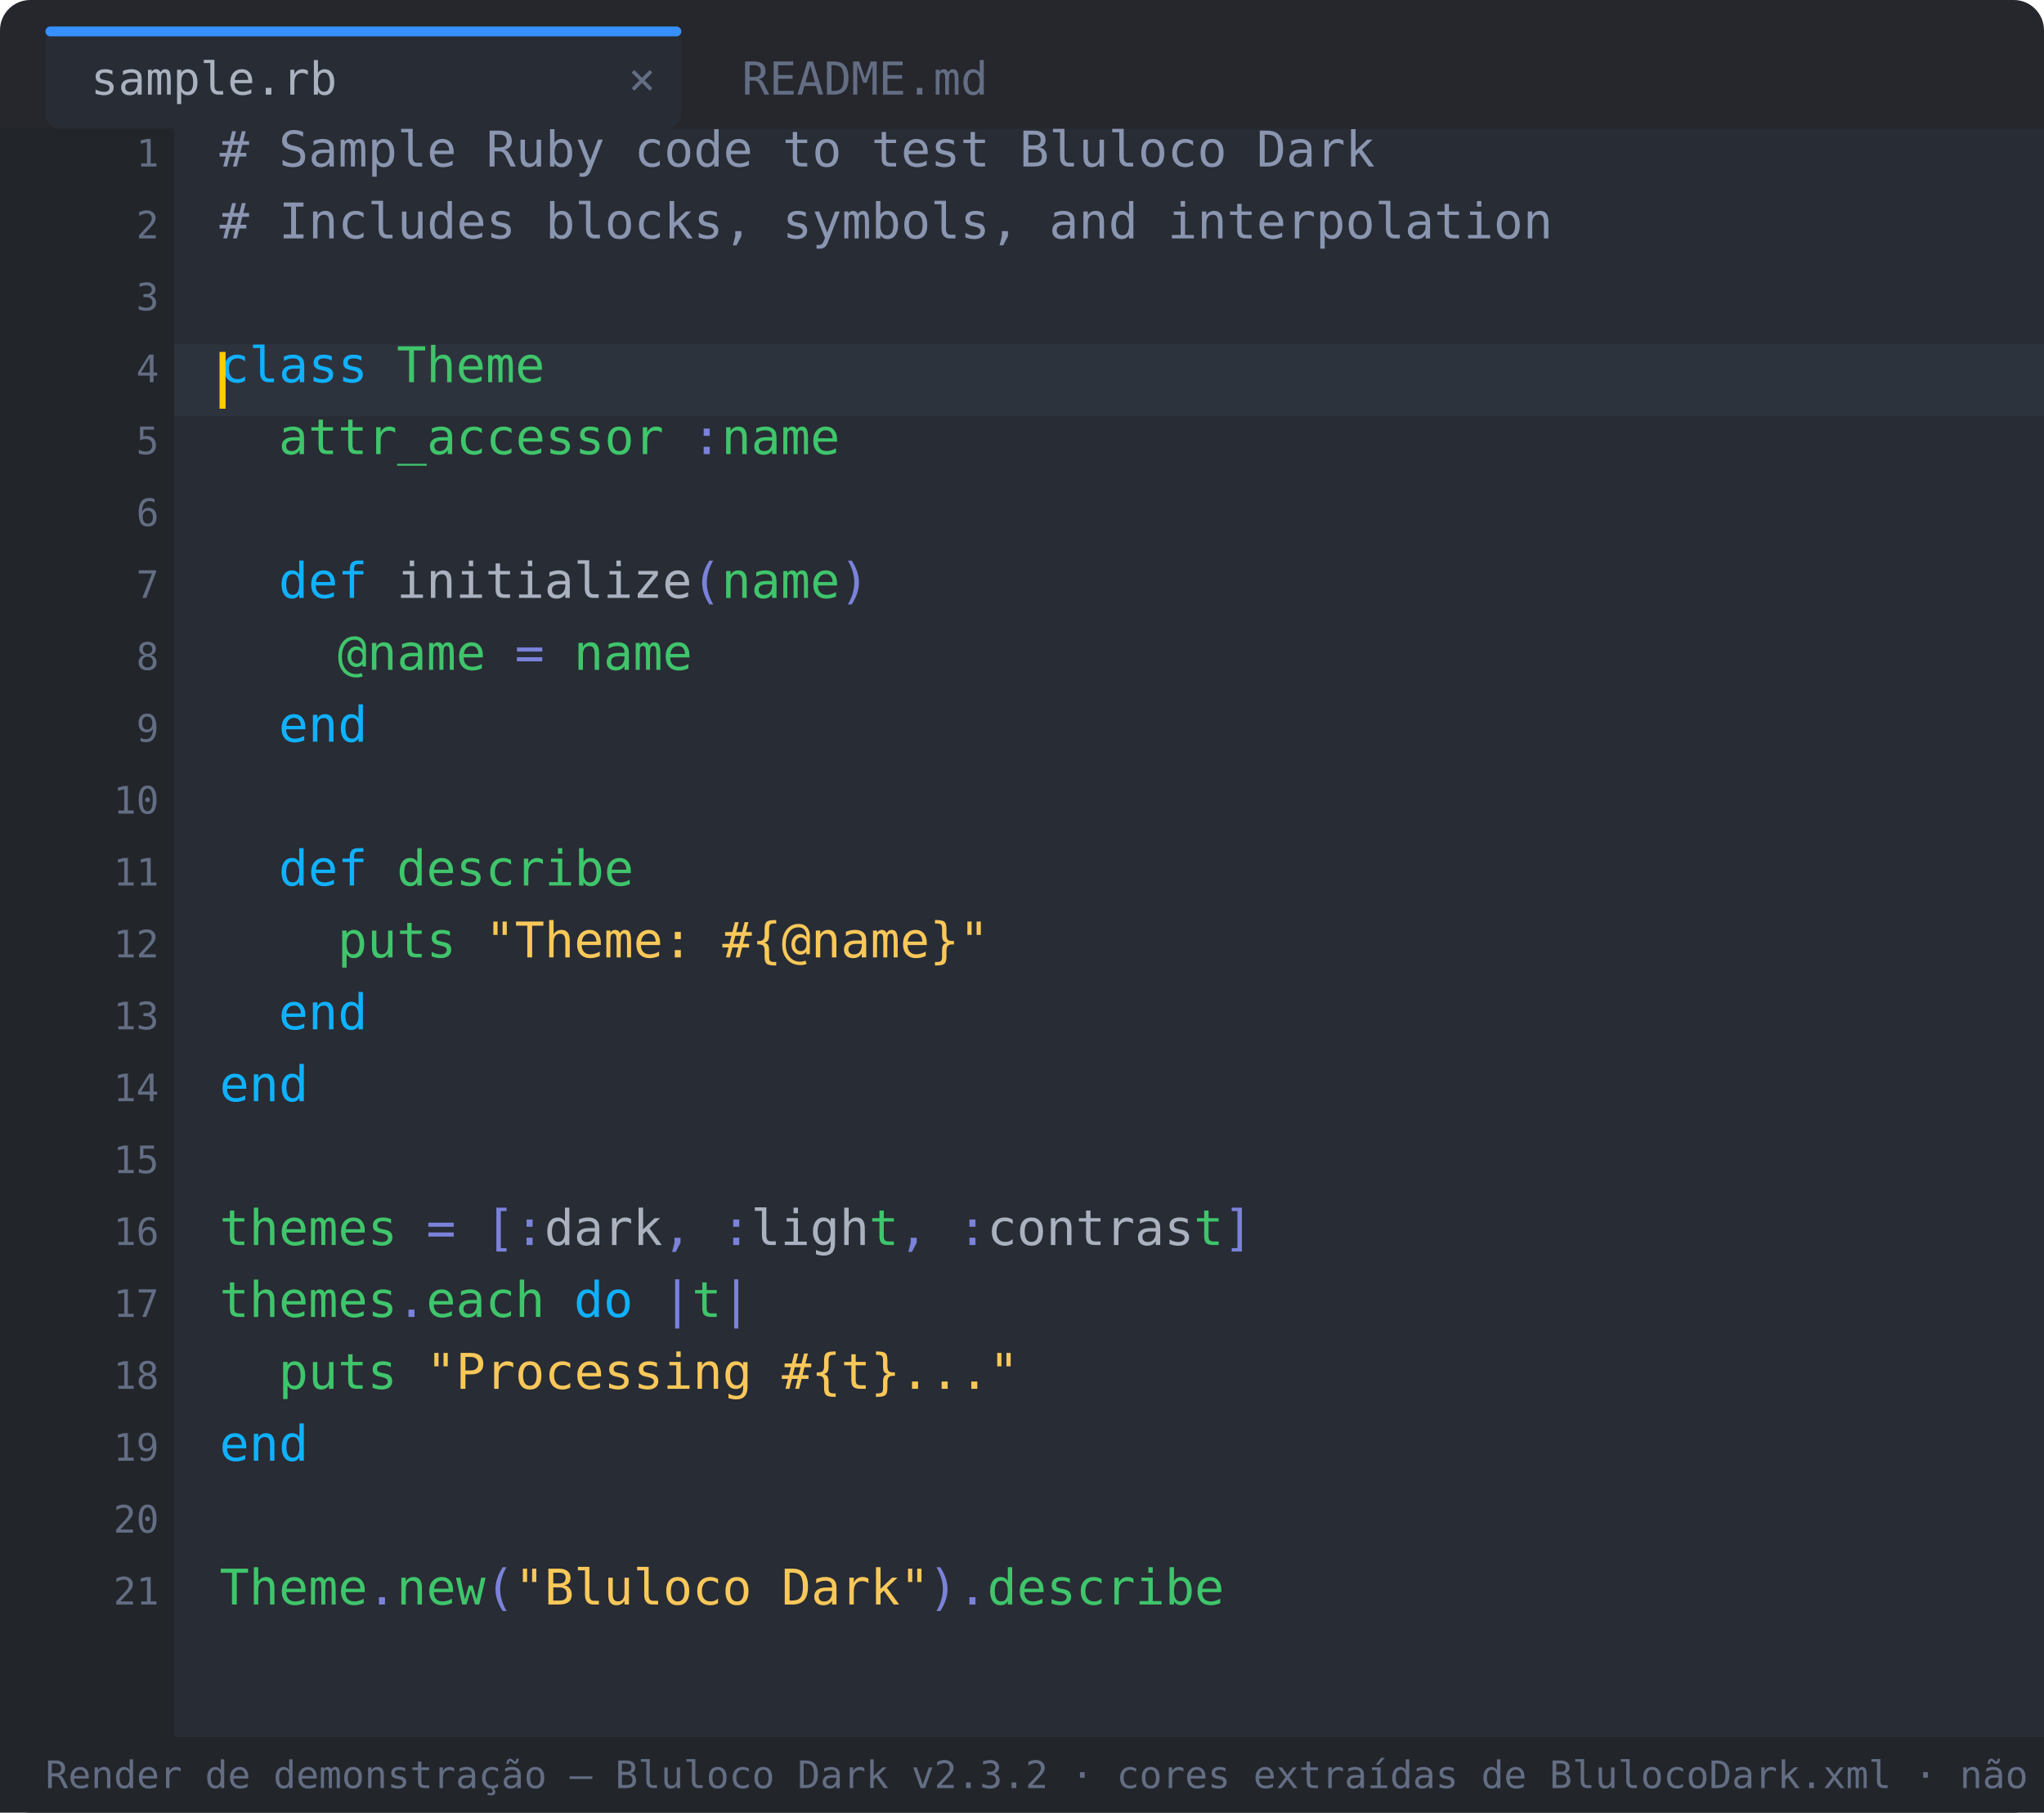
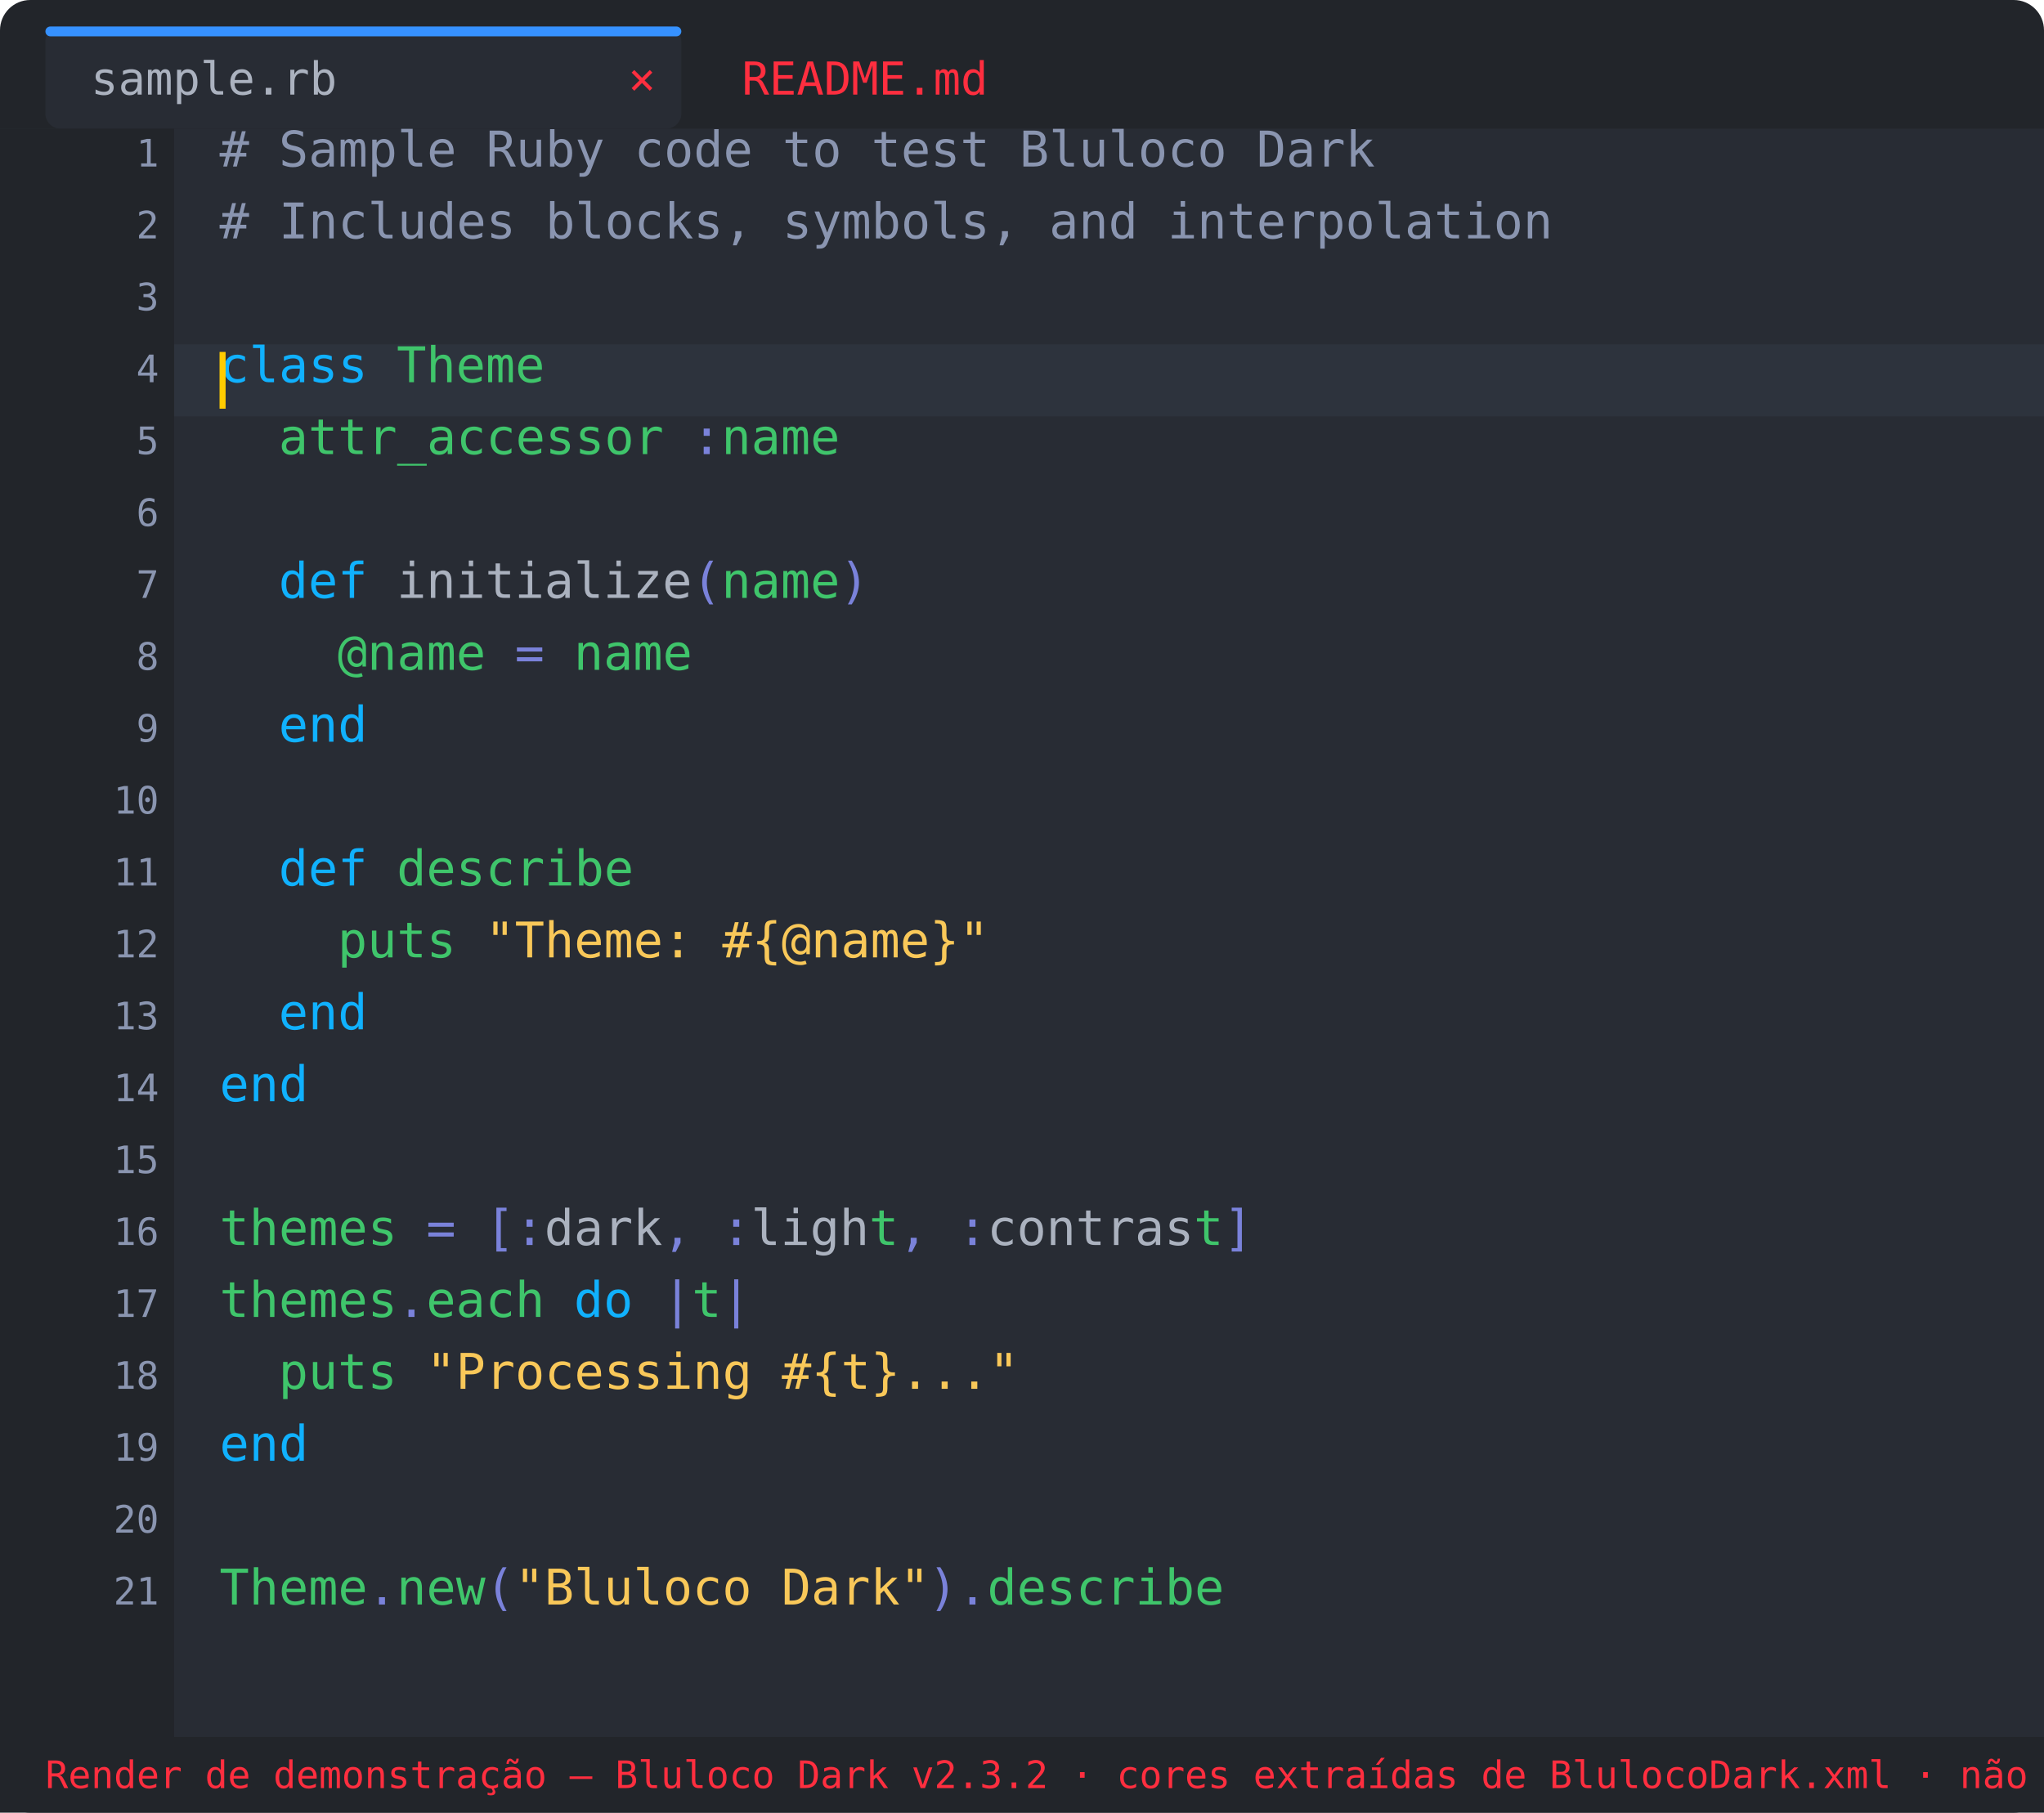
<svg xmlns="http://www.w3.org/2000/svg" width="540" height="479" viewBox="0 0 540 479">
-   <rect width="540" height="479" rx="8" fill="#25272D" />
+   <rect width="540" height="479" rx="8" fill="#22252A" />
  <rect x="12" y="7" width="168" height="27" rx="4" fill="#282C34" />
  <rect x="12" y="7" width="168" height="2.6" rx="1.3" fill="#3691FF" />
  <text x="24" y="25" font-size="12" fill="#ABB2BF" font-family="Consolas,'DejaVu Sans Mono',Menlo,monospace">sample.rb</text>
-   <text x="166" y="25" font-size="12" fill="#636D83" font-family="Consolas,monospace">×</text>
-   <text x="196" y="25" font-size="12" fill="#636D83" font-family="Consolas,'DejaVu Sans Mono',Menlo,monospace">README.md</text>
+   <text x="166" y="25" font-size="12" fill="#FF2E3F" font-family="Consolas,monospace">×</text>
+   <text x="196" y="25" font-size="12" fill="#FF2E3F" font-family="Consolas,'DejaVu Sans Mono',Menlo,monospace">README.md</text>
  <rect x="0" y="34" width="540" height="425" fill="#282C34" />
  <rect x="0" y="34" width="46" height="425" fill="#22252A" />
  <rect x="46" y="91" width="494" height="19" fill="#2D333D" />
-   <text x="42" y="44" font-size="10" fill="#636D83" text-anchor="end" font-family="Consolas,'DejaVu Sans Mono',Menlo,monospace">1</text>
-   <text x="42" y="63" font-size="10" fill="#636D83" text-anchor="end" font-family="Consolas,'DejaVu Sans Mono',Menlo,monospace">2</text>
-   <text x="42" y="82" font-size="10" fill="#636D83" text-anchor="end" font-family="Consolas,'DejaVu Sans Mono',Menlo,monospace">3</text>
-   <text x="42" y="101" font-size="10" fill="#636D83" text-anchor="end" font-family="Consolas,'DejaVu Sans Mono',Menlo,monospace">4</text>
-   <text x="42" y="120" font-size="10" fill="#636D83" text-anchor="end" font-family="Consolas,'DejaVu Sans Mono',Menlo,monospace">5</text>
-   <text x="42" y="139" font-size="10" fill="#636D83" text-anchor="end" font-family="Consolas,'DejaVu Sans Mono',Menlo,monospace">6</text>
-   <text x="42" y="158" font-size="10" fill="#636D83" text-anchor="end" font-family="Consolas,'DejaVu Sans Mono',Menlo,monospace">7</text>
-   <text x="42" y="177" font-size="10" fill="#636D83" text-anchor="end" font-family="Consolas,'DejaVu Sans Mono',Menlo,monospace">8</text>
-   <text x="42" y="196" font-size="10" fill="#636D83" text-anchor="end" font-family="Consolas,'DejaVu Sans Mono',Menlo,monospace">9</text>
-   <text x="42" y="215" font-size="10" fill="#636D83" text-anchor="end" font-family="Consolas,'DejaVu Sans Mono',Menlo,monospace">10</text>
-   <text x="42" y="234" font-size="10" fill="#636D83" text-anchor="end" font-family="Consolas,'DejaVu Sans Mono',Menlo,monospace">11</text>
-   <text x="42" y="253" font-size="10" fill="#636D83" text-anchor="end" font-family="Consolas,'DejaVu Sans Mono',Menlo,monospace">12</text>
-   <text x="42" y="272" font-size="10" fill="#636D83" text-anchor="end" font-family="Consolas,'DejaVu Sans Mono',Menlo,monospace">13</text>
-   <text x="42" y="291" font-size="10" fill="#636D83" text-anchor="end" font-family="Consolas,'DejaVu Sans Mono',Menlo,monospace">14</text>
-   <text x="42" y="310" font-size="10" fill="#636D83" text-anchor="end" font-family="Consolas,'DejaVu Sans Mono',Menlo,monospace">15</text>
-   <text x="42" y="329" font-size="10" fill="#636D83" text-anchor="end" font-family="Consolas,'DejaVu Sans Mono',Menlo,monospace">16</text>
-   <text x="42" y="348" font-size="10" fill="#636D83" text-anchor="end" font-family="Consolas,'DejaVu Sans Mono',Menlo,monospace">17</text>
-   <text x="42" y="367" font-size="10" fill="#636D83" text-anchor="end" font-family="Consolas,'DejaVu Sans Mono',Menlo,monospace">18</text>
-   <text x="42" y="386" font-size="10" fill="#636D83" text-anchor="end" font-family="Consolas,'DejaVu Sans Mono',Menlo,monospace">19</text>
-   <text x="42" y="405" font-size="10" fill="#636D83" text-anchor="end" font-family="Consolas,'DejaVu Sans Mono',Menlo,monospace">20</text>
-   <text x="42" y="424" font-size="10" fill="#636D83" text-anchor="end" font-family="Consolas,'DejaVu Sans Mono',Menlo,monospace">21</text>
+   <text x="42" y="44" font-size="10" fill="#8A95B0" text-anchor="end" font-family="Consolas,'DejaVu Sans Mono',Menlo,monospace">1</text>
+   <text x="42" y="63" font-size="10" fill="#8A95B0" text-anchor="end" font-family="Consolas,'DejaVu Sans Mono',Menlo,monospace">2</text>
+   <text x="42" y="82" font-size="10" fill="#8A95B0" text-anchor="end" font-family="Consolas,'DejaVu Sans Mono',Menlo,monospace">3</text>
+   <text x="42" y="101" font-size="10" fill="#8A95B0" text-anchor="end" font-family="Consolas,'DejaVu Sans Mono',Menlo,monospace">4</text>
+   <text x="42" y="120" font-size="10" fill="#8A95B0" text-anchor="end" font-family="Consolas,'DejaVu Sans Mono',Menlo,monospace">5</text>
+   <text x="42" y="139" font-size="10" fill="#8A95B0" text-anchor="end" font-family="Consolas,'DejaVu Sans Mono',Menlo,monospace">6</text>
+   <text x="42" y="158" font-size="10" fill="#8A95B0" text-anchor="end" font-family="Consolas,'DejaVu Sans Mono',Menlo,monospace">7</text>
+   <text x="42" y="177" font-size="10" fill="#8A95B0" text-anchor="end" font-family="Consolas,'DejaVu Sans Mono',Menlo,monospace">8</text>
+   <text x="42" y="196" font-size="10" fill="#8A95B0" text-anchor="end" font-family="Consolas,'DejaVu Sans Mono',Menlo,monospace">9</text>
+   <text x="42" y="215" font-size="10" fill="#8A95B0" text-anchor="end" font-family="Consolas,'DejaVu Sans Mono',Menlo,monospace">10</text>
+   <text x="42" y="234" font-size="10" fill="#8A95B0" text-anchor="end" font-family="Consolas,'DejaVu Sans Mono',Menlo,monospace">11</text>
+   <text x="42" y="253" font-size="10" fill="#8A95B0" text-anchor="end" font-family="Consolas,'DejaVu Sans Mono',Menlo,monospace">12</text>
+   <text x="42" y="272" font-size="10" fill="#8A95B0" text-anchor="end" font-family="Consolas,'DejaVu Sans Mono',Menlo,monospace">13</text>
+   <text x="42" y="291" font-size="10" fill="#8A95B0" text-anchor="end" font-family="Consolas,'DejaVu Sans Mono',Menlo,monospace">14</text>
+   <text x="42" y="310" font-size="10" fill="#8A95B0" text-anchor="end" font-family="Consolas,'DejaVu Sans Mono',Menlo,monospace">15</text>
+   <text x="42" y="329" font-size="10" fill="#8A95B0" text-anchor="end" font-family="Consolas,'DejaVu Sans Mono',Menlo,monospace">16</text>
+   <text x="42" y="348" font-size="10" fill="#8A95B0" text-anchor="end" font-family="Consolas,'DejaVu Sans Mono',Menlo,monospace">17</text>
+   <text x="42" y="367" font-size="10" fill="#8A95B0" text-anchor="end" font-family="Consolas,'DejaVu Sans Mono',Menlo,monospace">18</text>
+   <text x="42" y="386" font-size="10" fill="#8A95B0" text-anchor="end" font-family="Consolas,'DejaVu Sans Mono',Menlo,monospace">19</text>
+   <text x="42" y="405" font-size="10" fill="#8A95B0" text-anchor="end" font-family="Consolas,'DejaVu Sans Mono',Menlo,monospace">20</text>
+   <text x="42" y="424" font-size="10" fill="#8A95B0" text-anchor="end" font-family="Consolas,'DejaVu Sans Mono',Menlo,monospace">21</text>
  <text font-size="13" x="58.0" y="44" fill="#8A95B0" textLength="304.2" lengthAdjust="spacingAndGlyphs" font-family="Consolas,'DejaVu Sans Mono',Menlo,monospace" data-style-id="2"># Sample Ruby code to test Bluloco Dark</text>
  <text font-size="13" x="58.0" y="63" fill="#8A95B0" textLength="351.0" lengthAdjust="spacingAndGlyphs" font-family="Consolas,'DejaVu Sans Mono',Menlo,monospace" data-style-id="2"># Includes blocks, symbols, and interpolation</text>
  <text font-size="13" x="58.0" y="101" fill="#10B1FE" textLength="39.0" lengthAdjust="spacingAndGlyphs" font-family="Consolas,'DejaVu Sans Mono',Menlo,monospace" data-style-id="5">class</text>
  <text font-size="13" x="97.0" y="101" fill="#ABB2BF" textLength="7.8" lengthAdjust="spacingAndGlyphs" font-family="Consolas,'DejaVu Sans Mono',Menlo,monospace" data-style-id="0"> </text>
  <text font-size="13" x="104.8" y="101" fill="#3FC56B" textLength="39.0" lengthAdjust="spacingAndGlyphs" font-family="Consolas,'DejaVu Sans Mono',Menlo,monospace" data-style-id="11">Theme</text>
  <text font-size="13" x="58.0" y="120" fill="#ABB2BF" textLength="7.8" lengthAdjust="spacingAndGlyphs" font-family="Consolas,'DejaVu Sans Mono',Menlo,monospace" data-style-id="0"> </text>
  <text font-size="13" x="65.8" y="120" fill="#ABB2BF" textLength="7.8" lengthAdjust="spacingAndGlyphs" font-family="Consolas,'DejaVu Sans Mono',Menlo,monospace" data-style-id="0"> </text>
  <text font-size="13" x="73.6" y="120" fill="#3FC56B" textLength="101.4" lengthAdjust="spacingAndGlyphs" font-family="Consolas,'DejaVu Sans Mono',Menlo,monospace" data-style-id="11">attr_accessor</text>
  <text font-size="13" x="175.0" y="120" fill="#ABB2BF" textLength="7.8" lengthAdjust="spacingAndGlyphs" font-family="Consolas,'DejaVu Sans Mono',Menlo,monospace" data-style-id="0"> </text>
  <text font-size="13" x="182.8" y="120" fill="#7A82DA" textLength="7.8" lengthAdjust="spacingAndGlyphs" font-family="Consolas,'DejaVu Sans Mono',Menlo,monospace" data-style-id="10">:</text>
  <text font-size="13" x="190.6" y="120" fill="#3FC56B" textLength="31.2" lengthAdjust="spacingAndGlyphs" font-family="Consolas,'DejaVu Sans Mono',Menlo,monospace" data-style-id="11">name</text>
  <text font-size="13" x="58.0" y="158" fill="#ABB2BF" textLength="7.8" lengthAdjust="spacingAndGlyphs" font-family="Consolas,'DejaVu Sans Mono',Menlo,monospace" data-style-id="0"> </text>
  <text font-size="13" x="65.8" y="158" fill="#ABB2BF" textLength="7.8" lengthAdjust="spacingAndGlyphs" font-family="Consolas,'DejaVu Sans Mono',Menlo,monospace" data-style-id="0"> </text>
  <text font-size="13" x="73.6" y="158" fill="#10B1FE" textLength="23.4" lengthAdjust="spacingAndGlyphs" font-family="Consolas,'DejaVu Sans Mono',Menlo,monospace" data-style-id="5">def</text>
  <text font-size="13" x="97.0" y="158" fill="#ABB2BF" textLength="7.8" lengthAdjust="spacingAndGlyphs" font-family="Consolas,'DejaVu Sans Mono',Menlo,monospace" data-style-id="0"> </text>
  <text font-size="13" x="104.8" y="158" fill="#ABB2BF" textLength="7.8" lengthAdjust="spacingAndGlyphs" font-family="Consolas,'DejaVu Sans Mono',Menlo,monospace" data-style-id="0">i</text>
  <text font-size="13" x="112.6" y="158" fill="#ABB2BF" textLength="7.8" lengthAdjust="spacingAndGlyphs" font-family="Consolas,'DejaVu Sans Mono',Menlo,monospace" data-style-id="0">n</text>
  <text font-size="13" x="120.4" y="158" fill="#ABB2BF" textLength="7.8" lengthAdjust="spacingAndGlyphs" font-family="Consolas,'DejaVu Sans Mono',Menlo,monospace" data-style-id="0">i</text>
  <text font-size="13" x="128.2" y="158" fill="#ABB2BF" textLength="7.8" lengthAdjust="spacingAndGlyphs" font-family="Consolas,'DejaVu Sans Mono',Menlo,monospace" data-style-id="0">t</text>
  <text font-size="13" x="136.0" y="158" fill="#ABB2BF" textLength="7.8" lengthAdjust="spacingAndGlyphs" font-family="Consolas,'DejaVu Sans Mono',Menlo,monospace" data-style-id="0">i</text>
  <text font-size="13" x="143.8" y="158" fill="#ABB2BF" textLength="7.8" lengthAdjust="spacingAndGlyphs" font-family="Consolas,'DejaVu Sans Mono',Menlo,monospace" data-style-id="0">a</text>
  <text font-size="13" x="151.6" y="158" fill="#ABB2BF" textLength="7.8" lengthAdjust="spacingAndGlyphs" font-family="Consolas,'DejaVu Sans Mono',Menlo,monospace" data-style-id="0">l</text>
  <text font-size="13" x="159.4" y="158" fill="#ABB2BF" textLength="7.8" lengthAdjust="spacingAndGlyphs" font-family="Consolas,'DejaVu Sans Mono',Menlo,monospace" data-style-id="0">i</text>
  <text font-size="13" x="167.2" y="158" fill="#ABB2BF" textLength="7.8" lengthAdjust="spacingAndGlyphs" font-family="Consolas,'DejaVu Sans Mono',Menlo,monospace" data-style-id="0">z</text>
  <text font-size="13" x="175.0" y="158" fill="#ABB2BF" textLength="7.8" lengthAdjust="spacingAndGlyphs" font-family="Consolas,'DejaVu Sans Mono',Menlo,monospace" data-style-id="0">e</text>
  <text font-size="13" x="182.8" y="158" fill="#7A82DA" textLength="7.8" lengthAdjust="spacingAndGlyphs" font-family="Consolas,'DejaVu Sans Mono',Menlo,monospace" data-style-id="10">(</text>
  <text font-size="13" x="190.6" y="158" fill="#3FC56B" textLength="31.2" lengthAdjust="spacingAndGlyphs" font-family="Consolas,'DejaVu Sans Mono',Menlo,monospace" data-style-id="11">name</text>
  <text font-size="13" x="221.8" y="158" fill="#7A82DA" textLength="7.8" lengthAdjust="spacingAndGlyphs" font-family="Consolas,'DejaVu Sans Mono',Menlo,monospace" data-style-id="10">)</text>
  <text font-size="13" x="58.0" y="177" fill="#ABB2BF" textLength="7.8" lengthAdjust="spacingAndGlyphs" font-family="Consolas,'DejaVu Sans Mono',Menlo,monospace" data-style-id="0"> </text>
  <text font-size="13" x="65.8" y="177" fill="#ABB2BF" textLength="7.8" lengthAdjust="spacingAndGlyphs" font-family="Consolas,'DejaVu Sans Mono',Menlo,monospace" data-style-id="0"> </text>
  <text font-size="13" x="73.6" y="177" fill="#ABB2BF" textLength="7.8" lengthAdjust="spacingAndGlyphs" font-family="Consolas,'DejaVu Sans Mono',Menlo,monospace" data-style-id="0"> </text>
  <text font-size="13" x="81.4" y="177" fill="#ABB2BF" textLength="7.8" lengthAdjust="spacingAndGlyphs" font-family="Consolas,'DejaVu Sans Mono',Menlo,monospace" data-style-id="0"> </text>
  <text font-size="13" x="89.2" y="177" fill="#3FC56B" textLength="39.0" lengthAdjust="spacingAndGlyphs" font-family="Consolas,'DejaVu Sans Mono',Menlo,monospace" data-style-id="11">@name</text>
  <text font-size="13" x="128.2" y="177" fill="#ABB2BF" textLength="7.8" lengthAdjust="spacingAndGlyphs" font-family="Consolas,'DejaVu Sans Mono',Menlo,monospace" data-style-id="0"> </text>
  <text font-size="13" x="136.0" y="177" fill="#7A82DA" textLength="7.8" lengthAdjust="spacingAndGlyphs" font-family="Consolas,'DejaVu Sans Mono',Menlo,monospace" data-style-id="10">=</text>
  <text font-size="13" x="143.8" y="177" fill="#ABB2BF" textLength="7.8" lengthAdjust="spacingAndGlyphs" font-family="Consolas,'DejaVu Sans Mono',Menlo,monospace" data-style-id="0"> </text>
  <text font-size="13" x="151.6" y="177" fill="#3FC56B" textLength="31.2" lengthAdjust="spacingAndGlyphs" font-family="Consolas,'DejaVu Sans Mono',Menlo,monospace" data-style-id="11">name</text>
  <text font-size="13" x="58.0" y="196" fill="#ABB2BF" textLength="7.8" lengthAdjust="spacingAndGlyphs" font-family="Consolas,'DejaVu Sans Mono',Menlo,monospace" data-style-id="0"> </text>
  <text font-size="13" x="65.8" y="196" fill="#ABB2BF" textLength="7.8" lengthAdjust="spacingAndGlyphs" font-family="Consolas,'DejaVu Sans Mono',Menlo,monospace" data-style-id="0"> </text>
  <text font-size="13" x="73.6" y="196" fill="#10B1FE" textLength="23.4" lengthAdjust="spacingAndGlyphs" font-family="Consolas,'DejaVu Sans Mono',Menlo,monospace" data-style-id="5">end</text>
  <text font-size="13" x="58.0" y="234" fill="#ABB2BF" textLength="7.8" lengthAdjust="spacingAndGlyphs" font-family="Consolas,'DejaVu Sans Mono',Menlo,monospace" data-style-id="0"> </text>
  <text font-size="13" x="65.8" y="234" fill="#ABB2BF" textLength="7.8" lengthAdjust="spacingAndGlyphs" font-family="Consolas,'DejaVu Sans Mono',Menlo,monospace" data-style-id="0"> </text>
  <text font-size="13" x="73.6" y="234" fill="#10B1FE" textLength="23.4" lengthAdjust="spacingAndGlyphs" font-family="Consolas,'DejaVu Sans Mono',Menlo,monospace" data-style-id="5">def</text>
  <text font-size="13" x="97.0" y="234" fill="#ABB2BF" textLength="7.8" lengthAdjust="spacingAndGlyphs" font-family="Consolas,'DejaVu Sans Mono',Menlo,monospace" data-style-id="0"> </text>
  <text font-size="13" x="104.8" y="234" fill="#3FC56B" textLength="62.4" lengthAdjust="spacingAndGlyphs" font-family="Consolas,'DejaVu Sans Mono',Menlo,monospace" data-style-id="11">describe</text>
  <text font-size="13" x="58.0" y="253" fill="#ABB2BF" textLength="7.8" lengthAdjust="spacingAndGlyphs" font-family="Consolas,'DejaVu Sans Mono',Menlo,monospace" data-style-id="0"> </text>
  <text font-size="13" x="65.8" y="253" fill="#ABB2BF" textLength="7.8" lengthAdjust="spacingAndGlyphs" font-family="Consolas,'DejaVu Sans Mono',Menlo,monospace" data-style-id="0"> </text>
  <text font-size="13" x="73.6" y="253" fill="#ABB2BF" textLength="7.8" lengthAdjust="spacingAndGlyphs" font-family="Consolas,'DejaVu Sans Mono',Menlo,monospace" data-style-id="0"> </text>
  <text font-size="13" x="81.4" y="253" fill="#ABB2BF" textLength="7.8" lengthAdjust="spacingAndGlyphs" font-family="Consolas,'DejaVu Sans Mono',Menlo,monospace" data-style-id="0"> </text>
  <text font-size="13" x="89.2" y="253" fill="#3FC56B" textLength="31.2" lengthAdjust="spacingAndGlyphs" font-family="Consolas,'DejaVu Sans Mono',Menlo,monospace" data-style-id="11">puts</text>
  <text font-size="13" x="120.4" y="253" fill="#ABB2BF" textLength="7.8" lengthAdjust="spacingAndGlyphs" font-family="Consolas,'DejaVu Sans Mono',Menlo,monospace" data-style-id="0"> </text>
  <text font-size="13" x="128.2" y="253" fill="#F9C859" textLength="132.6" lengthAdjust="spacingAndGlyphs" font-family="Consolas,'DejaVu Sans Mono',Menlo,monospace" data-style-id="6">"Theme: #{@name}"</text>
  <text font-size="13" x="58.0" y="272" fill="#ABB2BF" textLength="7.8" lengthAdjust="spacingAndGlyphs" font-family="Consolas,'DejaVu Sans Mono',Menlo,monospace" data-style-id="0"> </text>
  <text font-size="13" x="65.8" y="272" fill="#ABB2BF" textLength="7.8" lengthAdjust="spacingAndGlyphs" font-family="Consolas,'DejaVu Sans Mono',Menlo,monospace" data-style-id="0"> </text>
  <text font-size="13" x="73.6" y="272" fill="#10B1FE" textLength="23.4" lengthAdjust="spacingAndGlyphs" font-family="Consolas,'DejaVu Sans Mono',Menlo,monospace" data-style-id="5">end</text>
  <text font-size="13" x="58.0" y="291" fill="#10B1FE" textLength="23.4" lengthAdjust="spacingAndGlyphs" font-family="Consolas,'DejaVu Sans Mono',Menlo,monospace" data-style-id="5">end</text>
  <text font-size="13" x="58.0" y="329" fill="#3FC56B" textLength="46.8" lengthAdjust="spacingAndGlyphs" font-family="Consolas,'DejaVu Sans Mono',Menlo,monospace" data-style-id="11">themes</text>
  <text font-size="13" x="104.8" y="329" fill="#ABB2BF" textLength="7.8" lengthAdjust="spacingAndGlyphs" font-family="Consolas,'DejaVu Sans Mono',Menlo,monospace" data-style-id="0"> </text>
  <text font-size="13" x="112.6" y="329" fill="#7A82DA" textLength="7.8" lengthAdjust="spacingAndGlyphs" font-family="Consolas,'DejaVu Sans Mono',Menlo,monospace" data-style-id="10">=</text>
  <text font-size="13" x="120.4" y="329" fill="#ABB2BF" textLength="7.8" lengthAdjust="spacingAndGlyphs" font-family="Consolas,'DejaVu Sans Mono',Menlo,monospace" data-style-id="0"> </text>
  <text font-size="13" x="128.2" y="329" fill="#7A82DA" textLength="7.8" lengthAdjust="spacingAndGlyphs" font-family="Consolas,'DejaVu Sans Mono',Menlo,monospace" data-style-id="10">[</text>
  <text font-size="13" x="136.0" y="329" fill="#7A82DA" textLength="7.8" lengthAdjust="spacingAndGlyphs" font-family="Consolas,'DejaVu Sans Mono',Menlo,monospace" data-style-id="10">:</text>
  <text font-size="13" x="143.8" y="329" fill="#ABB2BF" textLength="7.8" lengthAdjust="spacingAndGlyphs" font-family="Consolas,'DejaVu Sans Mono',Menlo,monospace" data-style-id="0">d</text>
  <text font-size="13" x="151.6" y="329" fill="#ABB2BF" textLength="7.8" lengthAdjust="spacingAndGlyphs" font-family="Consolas,'DejaVu Sans Mono',Menlo,monospace" data-style-id="0">a</text>
  <text font-size="13" x="159.4" y="329" fill="#ABB2BF" textLength="7.8" lengthAdjust="spacingAndGlyphs" font-family="Consolas,'DejaVu Sans Mono',Menlo,monospace" data-style-id="0">r</text>
  <text font-size="13" x="167.2" y="329" fill="#ABB2BF" textLength="7.8" lengthAdjust="spacingAndGlyphs" font-family="Consolas,'DejaVu Sans Mono',Menlo,monospace" data-style-id="0">k</text>
  <text font-size="13" x="175.0" y="329" fill="#7A82DA" textLength="7.8" lengthAdjust="spacingAndGlyphs" font-family="Consolas,'DejaVu Sans Mono',Menlo,monospace" data-style-id="10">,</text>
  <text font-size="13" x="182.8" y="329" fill="#ABB2BF" textLength="7.8" lengthAdjust="spacingAndGlyphs" font-family="Consolas,'DejaVu Sans Mono',Menlo,monospace" data-style-id="0"> </text>
  <text font-size="13" x="190.6" y="329" fill="#7A82DA" textLength="7.8" lengthAdjust="spacingAndGlyphs" font-family="Consolas,'DejaVu Sans Mono',Menlo,monospace" data-style-id="10">:</text>
  <text font-size="13" x="198.4" y="329" fill="#ABB2BF" textLength="7.8" lengthAdjust="spacingAndGlyphs" font-family="Consolas,'DejaVu Sans Mono',Menlo,monospace" data-style-id="0">l</text>
  <text font-size="13" x="206.2" y="329" fill="#ABB2BF" textLength="7.8" lengthAdjust="spacingAndGlyphs" font-family="Consolas,'DejaVu Sans Mono',Menlo,monospace" data-style-id="0">i</text>
  <text font-size="13" x="214.0" y="329" fill="#ABB2BF" textLength="7.8" lengthAdjust="spacingAndGlyphs" font-family="Consolas,'DejaVu Sans Mono',Menlo,monospace" data-style-id="0">g</text>
  <text font-size="13" x="221.8" y="329" fill="#ABB2BF" textLength="7.8" lengthAdjust="spacingAndGlyphs" font-family="Consolas,'DejaVu Sans Mono',Menlo,monospace" data-style-id="0">h</text>
  <text font-size="13" x="229.6" y="329" fill="#3FC56B" textLength="7.8" lengthAdjust="spacingAndGlyphs" font-family="Consolas,'DejaVu Sans Mono',Menlo,monospace" data-style-id="11">t</text>
  <text font-size="13" x="237.4" y="329" fill="#7A82DA" textLength="7.8" lengthAdjust="spacingAndGlyphs" font-family="Consolas,'DejaVu Sans Mono',Menlo,monospace" data-style-id="10">,</text>
  <text font-size="13" x="245.2" y="329" fill="#ABB2BF" textLength="7.8" lengthAdjust="spacingAndGlyphs" font-family="Consolas,'DejaVu Sans Mono',Menlo,monospace" data-style-id="0"> </text>
  <text font-size="13" x="253.0" y="329" fill="#7A82DA" textLength="7.8" lengthAdjust="spacingAndGlyphs" font-family="Consolas,'DejaVu Sans Mono',Menlo,monospace" data-style-id="10">:</text>
  <text font-size="13" x="260.8" y="329" fill="#ABB2BF" textLength="7.8" lengthAdjust="spacingAndGlyphs" font-family="Consolas,'DejaVu Sans Mono',Menlo,monospace" data-style-id="0">c</text>
  <text font-size="13" x="268.6" y="329" fill="#ABB2BF" textLength="7.8" lengthAdjust="spacingAndGlyphs" font-family="Consolas,'DejaVu Sans Mono',Menlo,monospace" data-style-id="0">o</text>
  <text font-size="13" x="276.4" y="329" fill="#ABB2BF" textLength="7.8" lengthAdjust="spacingAndGlyphs" font-family="Consolas,'DejaVu Sans Mono',Menlo,monospace" data-style-id="0">n</text>
  <text font-size="13" x="284.2" y="329" fill="#ABB2BF" textLength="7.8" lengthAdjust="spacingAndGlyphs" font-family="Consolas,'DejaVu Sans Mono',Menlo,monospace" data-style-id="0">t</text>
  <text font-size="13" x="292.0" y="329" fill="#ABB2BF" textLength="7.8" lengthAdjust="spacingAndGlyphs" font-family="Consolas,'DejaVu Sans Mono',Menlo,monospace" data-style-id="0">r</text>
  <text font-size="13" x="299.8" y="329" fill="#ABB2BF" textLength="7.8" lengthAdjust="spacingAndGlyphs" font-family="Consolas,'DejaVu Sans Mono',Menlo,monospace" data-style-id="0">a</text>
  <text font-size="13" x="307.6" y="329" fill="#ABB2BF" textLength="7.8" lengthAdjust="spacingAndGlyphs" font-family="Consolas,'DejaVu Sans Mono',Menlo,monospace" data-style-id="0">s</text>
  <text font-size="13" x="315.4" y="329" fill="#3FC56B" textLength="7.8" lengthAdjust="spacingAndGlyphs" font-family="Consolas,'DejaVu Sans Mono',Menlo,monospace" data-style-id="11">t</text>
  <text font-size="13" x="323.2" y="329" fill="#7A82DA" textLength="7.8" lengthAdjust="spacingAndGlyphs" font-family="Consolas,'DejaVu Sans Mono',Menlo,monospace" data-style-id="10">]</text>
  <text font-size="13" x="58.0" y="348" fill="#3FC56B" textLength="46.8" lengthAdjust="spacingAndGlyphs" font-family="Consolas,'DejaVu Sans Mono',Menlo,monospace" data-style-id="11">themes</text>
  <text font-size="13" x="104.8" y="348" fill="#7A82DA" textLength="7.8" lengthAdjust="spacingAndGlyphs" font-family="Consolas,'DejaVu Sans Mono',Menlo,monospace" data-style-id="10">.</text>
  <text font-size="13" x="112.6" y="348" fill="#3FC56B" textLength="31.2" lengthAdjust="spacingAndGlyphs" font-family="Consolas,'DejaVu Sans Mono',Menlo,monospace" data-style-id="11">each</text>
  <text font-size="13" x="143.8" y="348" fill="#ABB2BF" textLength="7.8" lengthAdjust="spacingAndGlyphs" font-family="Consolas,'DejaVu Sans Mono',Menlo,monospace" data-style-id="0"> </text>
  <text font-size="13" x="151.6" y="348" fill="#10B1FE" textLength="15.6" lengthAdjust="spacingAndGlyphs" font-family="Consolas,'DejaVu Sans Mono',Menlo,monospace" data-style-id="5">do</text>
  <text font-size="13" x="167.2" y="348" fill="#ABB2BF" textLength="7.8" lengthAdjust="spacingAndGlyphs" font-family="Consolas,'DejaVu Sans Mono',Menlo,monospace" data-style-id="0"> </text>
  <text font-size="13" x="175.0" y="348" fill="#7A82DA" textLength="7.8" lengthAdjust="spacingAndGlyphs" font-family="Consolas,'DejaVu Sans Mono',Menlo,monospace" data-style-id="10">|</text>
  <text font-size="13" x="182.8" y="348" fill="#3FC56B" textLength="7.8" lengthAdjust="spacingAndGlyphs" font-family="Consolas,'DejaVu Sans Mono',Menlo,monospace" data-style-id="11">t</text>
  <text font-size="13" x="190.6" y="348" fill="#7A82DA" textLength="7.8" lengthAdjust="spacingAndGlyphs" font-family="Consolas,'DejaVu Sans Mono',Menlo,monospace" data-style-id="10">|</text>
  <text font-size="13" x="58.0" y="367" fill="#ABB2BF" textLength="7.8" lengthAdjust="spacingAndGlyphs" font-family="Consolas,'DejaVu Sans Mono',Menlo,monospace" data-style-id="0"> </text>
  <text font-size="13" x="65.8" y="367" fill="#ABB2BF" textLength="7.8" lengthAdjust="spacingAndGlyphs" font-family="Consolas,'DejaVu Sans Mono',Menlo,monospace" data-style-id="0"> </text>
  <text font-size="13" x="73.6" y="367" fill="#3FC56B" textLength="31.2" lengthAdjust="spacingAndGlyphs" font-family="Consolas,'DejaVu Sans Mono',Menlo,monospace" data-style-id="11">puts</text>
  <text font-size="13" x="104.8" y="367" fill="#ABB2BF" textLength="7.8" lengthAdjust="spacingAndGlyphs" font-family="Consolas,'DejaVu Sans Mono',Menlo,monospace" data-style-id="0"> </text>
  <text font-size="13" x="112.6" y="367" fill="#F9C859" textLength="156.0" lengthAdjust="spacingAndGlyphs" font-family="Consolas,'DejaVu Sans Mono',Menlo,monospace" data-style-id="6">"Processing #{t}..."</text>
  <text font-size="13" x="58.0" y="386" fill="#10B1FE" textLength="23.4" lengthAdjust="spacingAndGlyphs" font-family="Consolas,'DejaVu Sans Mono',Menlo,monospace" data-style-id="5">end</text>
  <text font-size="13" x="58.0" y="424" fill="#3FC56B" textLength="39.0" lengthAdjust="spacingAndGlyphs" font-family="Consolas,'DejaVu Sans Mono',Menlo,monospace" data-style-id="11">Theme</text>
  <text font-size="13" x="97.0" y="424" fill="#7A82DA" textLength="7.8" lengthAdjust="spacingAndGlyphs" font-family="Consolas,'DejaVu Sans Mono',Menlo,monospace" data-style-id="10">.</text>
  <text font-size="13" x="104.8" y="424" fill="#3FC56B" textLength="23.4" lengthAdjust="spacingAndGlyphs" font-family="Consolas,'DejaVu Sans Mono',Menlo,monospace" data-style-id="11">new</text>
  <text font-size="13" x="128.2" y="424" fill="#7A82DA" textLength="7.8" lengthAdjust="spacingAndGlyphs" font-family="Consolas,'DejaVu Sans Mono',Menlo,monospace" data-style-id="10">(</text>
  <text font-size="13" x="136.0" y="424" fill="#F9C859" textLength="109.2" lengthAdjust="spacingAndGlyphs" font-family="Consolas,'DejaVu Sans Mono',Menlo,monospace" data-style-id="6">"Bluloco Dark"</text>
  <text font-size="13" x="245.2" y="424" fill="#7A82DA" textLength="7.8" lengthAdjust="spacingAndGlyphs" font-family="Consolas,'DejaVu Sans Mono',Menlo,monospace" data-style-id="10">)</text>
  <text font-size="13" x="253.0" y="424" fill="#7A82DA" textLength="7.8" lengthAdjust="spacingAndGlyphs" font-family="Consolas,'DejaVu Sans Mono',Menlo,monospace" data-style-id="10">.</text>
  <text font-size="13" x="260.8" y="424" fill="#3FC56B" textLength="62.4" lengthAdjust="spacingAndGlyphs" font-family="Consolas,'DejaVu Sans Mono',Menlo,monospace" data-style-id="11">describe</text>
  <rect x="58" y="93" width="1.6" height="15" fill="#FFCC00" />
  <rect x="0" y="459" width="540" height="20" fill="#22252A" />
-   <text x="12" y="472.5" font-size="10" fill="#636D83" font-family="Consolas,'DejaVu Sans Mono',Menlo,monospace">Render de demonstração — Bluloco Dark v2.3.2 · cores extraídas de BlulocoDark.xml · não é uma captura do Notepad++</text>
+   <text x="12" y="472.5" font-size="10" fill="#FF2E3F" font-family="Consolas,'DejaVu Sans Mono',Menlo,monospace">Render de demonstração — Bluloco Dark v2.3.2 · cores extraídas de BlulocoDark.xml · não é uma captura do Notepad++</text>
</svg>
